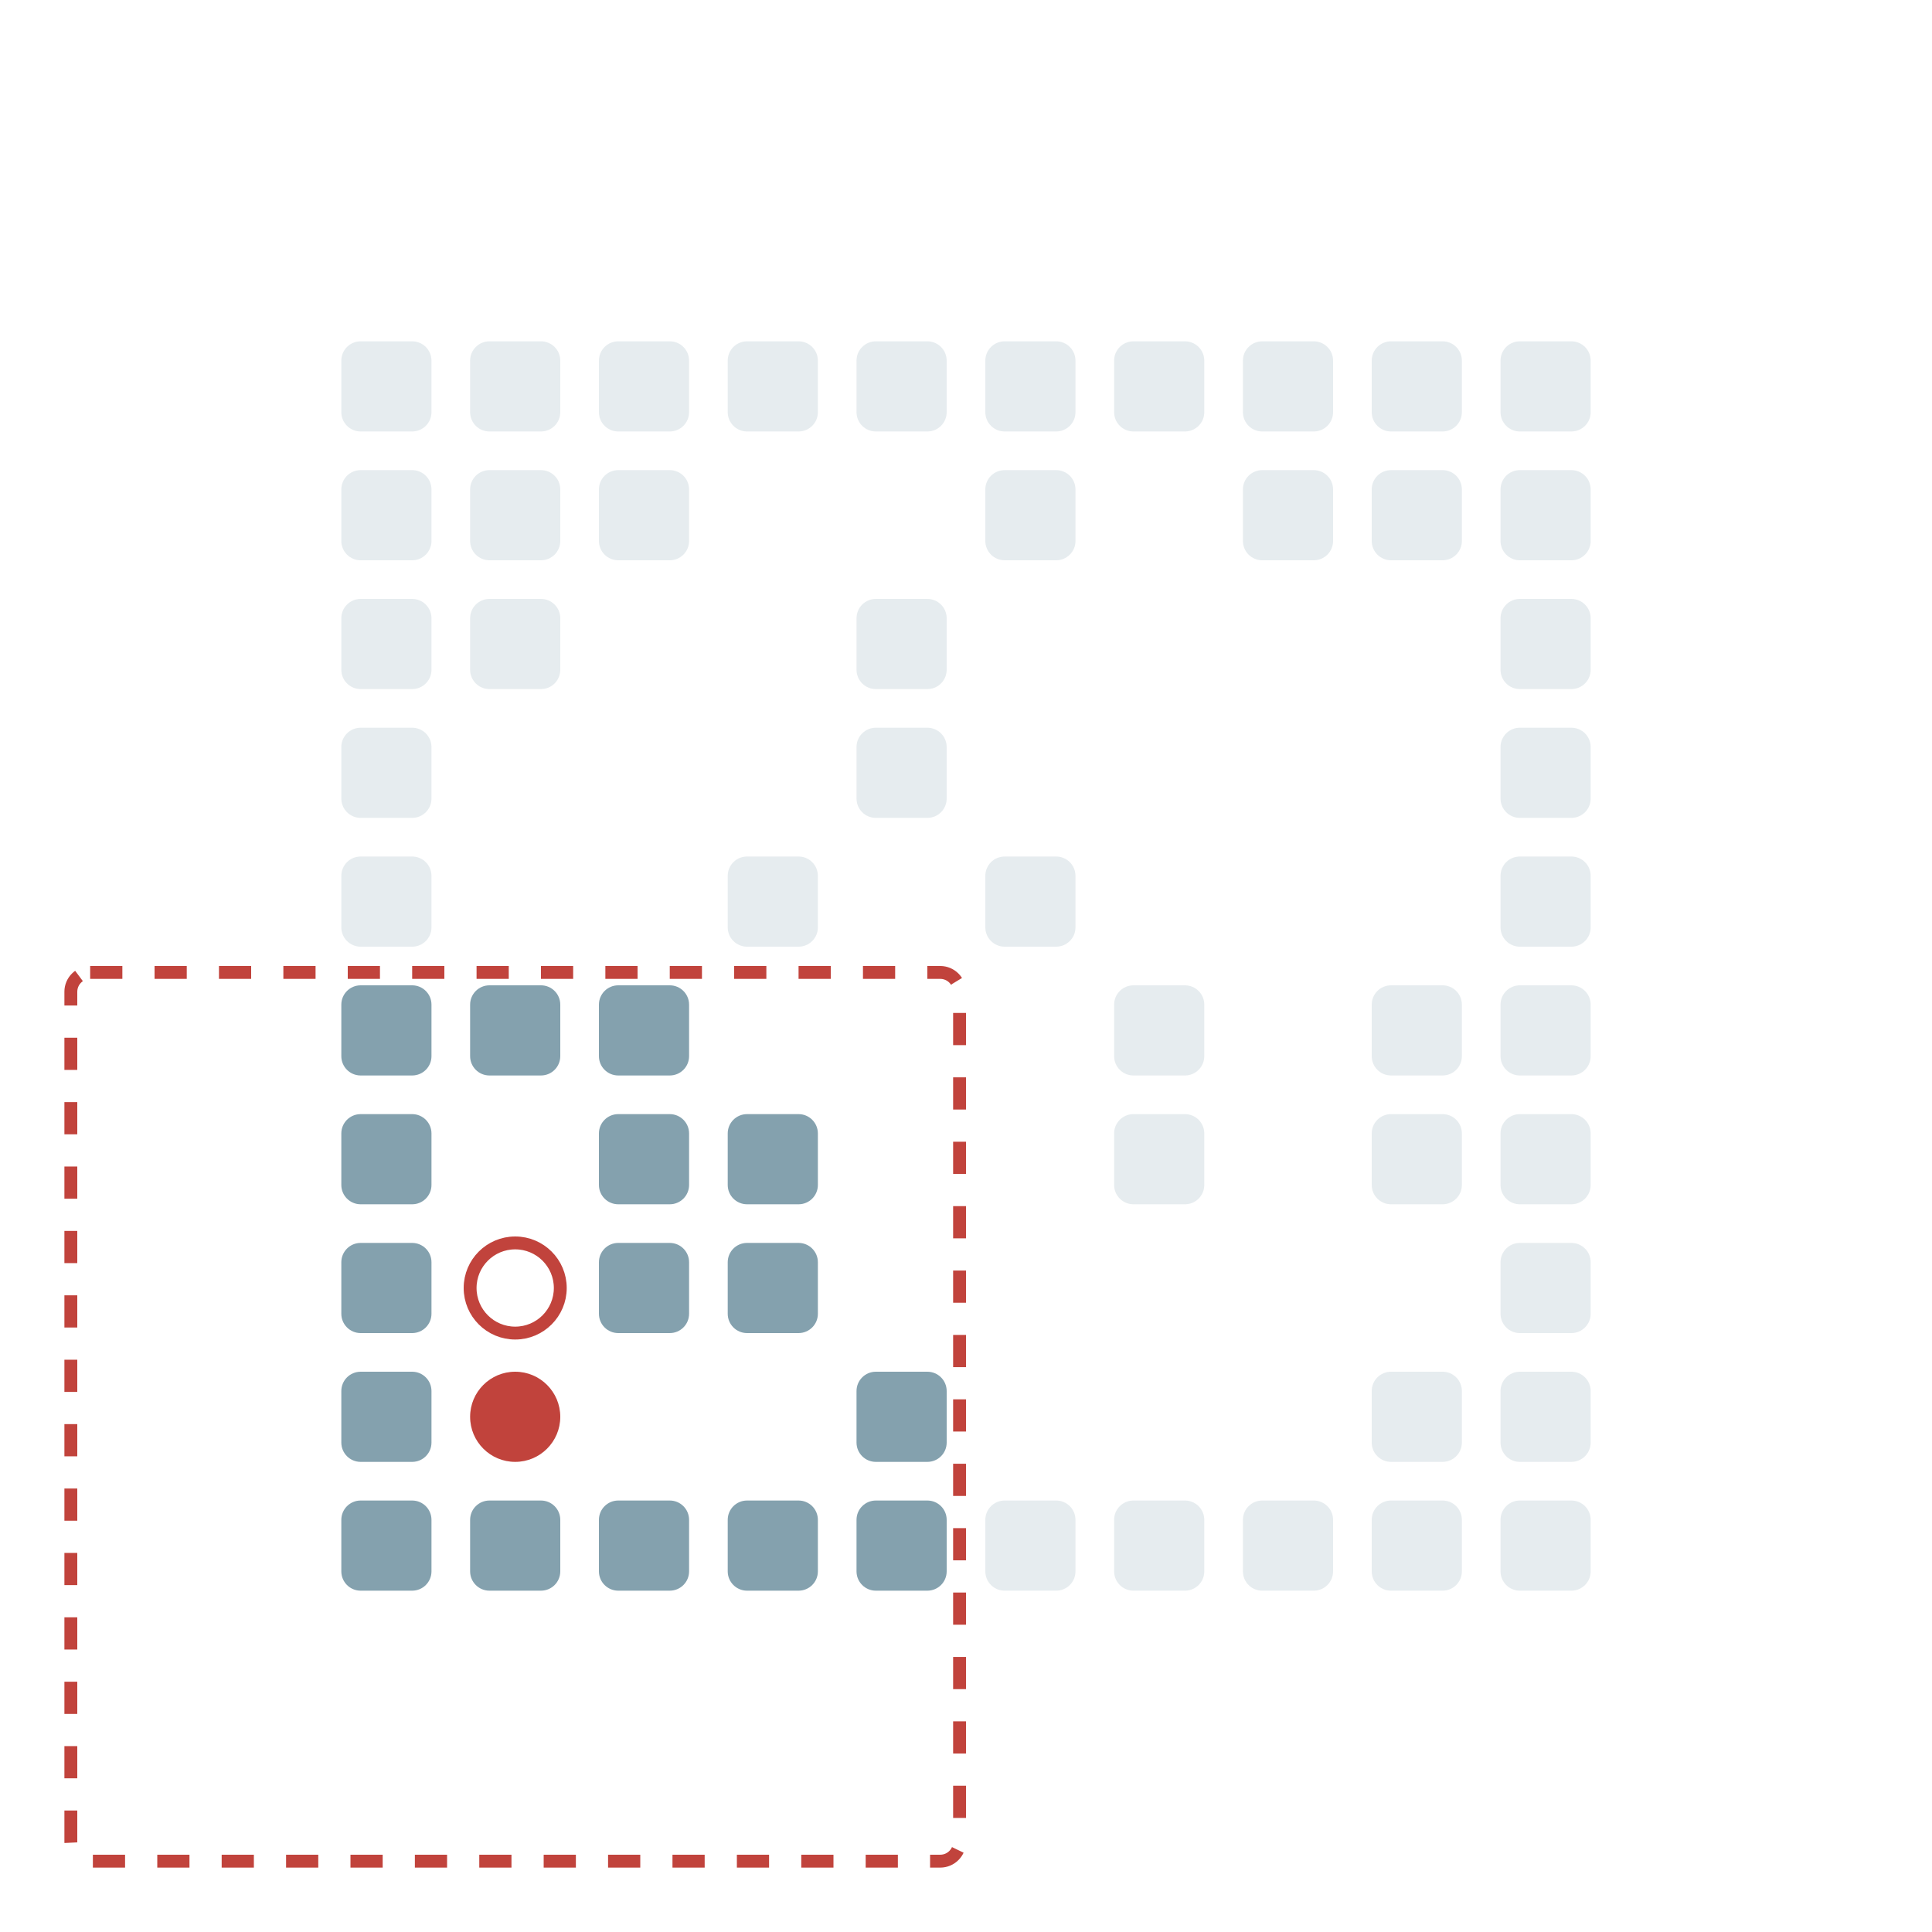
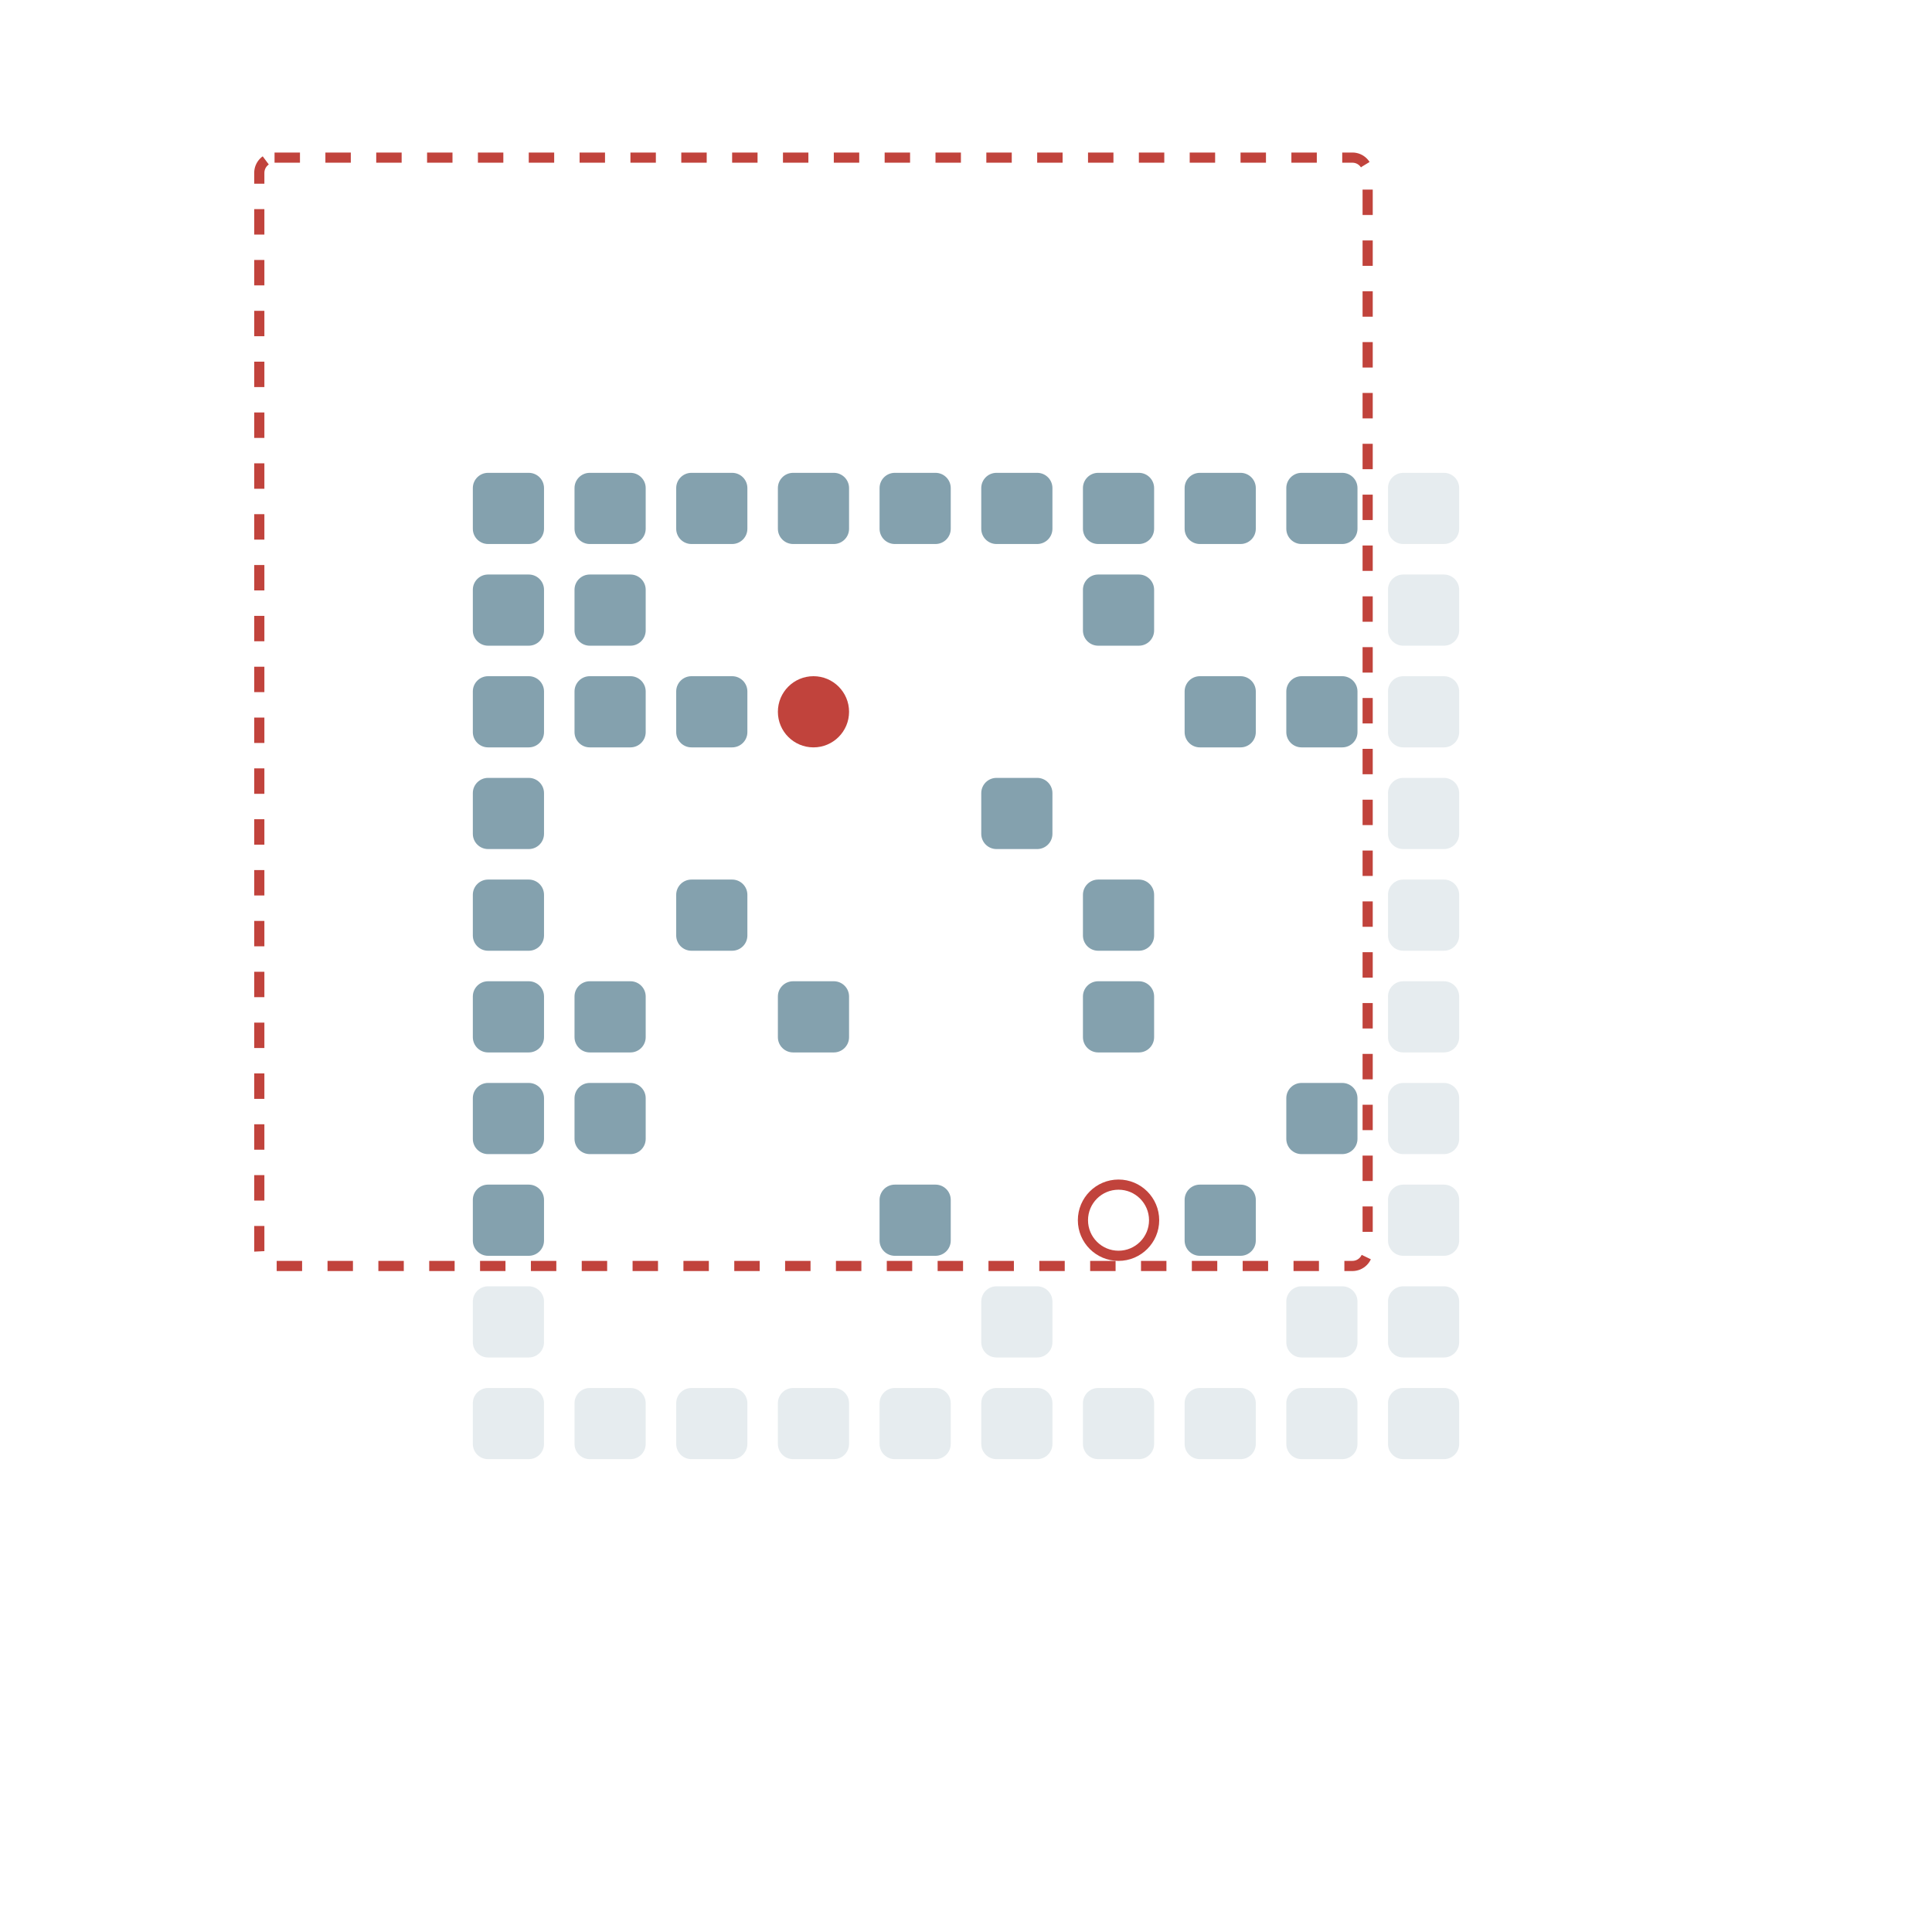
- <svg xmlns="http://www.w3.org/2000/svg" width="150" height="150" viewBox="0 -1500 1500 1500">
+ <svg xmlns="http://www.w3.org/2000/svg" width="190" height="190" viewBox="0 -1900 1900 1900">
  <defs>

</defs>
-   <rect fill="#84A1AE" height="70" rx="15" width="70" x="265" y="-335">
-     <animate attributeName="opacity" dur="8.4s" keyTimes="0.0;0.032;1.0" repeatCount="indefinite" values="1.0;1.0;1.0" />
+   <rect fill="#84A1AE" height="70" opacity="0.2" rx="15" width="70" x="465" y="-535">
+     <animate attributeName="opacity" dur="11.76s" keyTimes="0.0;0.023;0.047;0.07;1.0" repeatCount="indefinite" values="0.2;0.2;0.2;1.0;1.0" />
  </rect>
-   <rect fill="#84A1AE" height="70" rx="15" width="70" x="265" y="-435">
-     <animate attributeName="opacity" dur="8.4s" keyTimes="0.0;0.032;1.0" repeatCount="indefinite" values="1.0;1.0;1.0" />
-   </rect>
-   <rect fill="#84A1AE" height="70" rx="15" width="70" x="265" y="-535">
-     <animate attributeName="opacity" dur="8.4s" keyTimes="0.0;0.032;1.0" repeatCount="indefinite" values="1.0;1.0;1.0" />
-   </rect>
-   <rect fill="#84A1AE" height="70" rx="15" width="70" x="265" y="-635">
-     <animate attributeName="opacity" dur="8.4s" keyTimes="0.0;0.032;1.0" repeatCount="indefinite" values="1.0;1.0;1.0" />
-   </rect>
-   <rect fill="#84A1AE" height="70" rx="15" width="70" x="265" y="-735">
-     <animate attributeName="opacity" dur="8.4s" keyTimes="0.0;0.032;1.0" repeatCount="indefinite" values="1.0;1.0;1.0" />
-   </rect>
-   <rect fill="#84A1AE" height="70" opacity="0.2" rx="15" width="70" x="265" y="-835">
-     <animate attributeName="opacity" dur="8.4s" keyTimes="0.0;0.032;0.935;0.968;1.0" repeatCount="indefinite" values="0.2;0.2;0.2;1.0;1.0" />
-   </rect>
-   <rect fill="#84A1AE" height="70" opacity="0.2" rx="15" width="70" x="265" y="-935">
-     <animate attributeName="opacity" dur="8.4s" keyTimes="0.0;0.032;1.0" repeatCount="indefinite" values="0.2;0.2;0.2" />
-   </rect>
-   <rect fill="#84A1AE" height="70" opacity="0.2" rx="15" width="70" x="265" y="-1035">
-     <animate attributeName="opacity" dur="8.4s" keyTimes="0.0;0.032;1.0" repeatCount="indefinite" values="0.2;0.2;0.2" />
-   </rect>
-   <rect fill="#84A1AE" height="70" opacity="0.2" rx="15" width="70" x="265" y="-1135">
-     <animate attributeName="opacity" dur="8.4s" keyTimes="0.0;0.032;1.0" repeatCount="indefinite" values="0.2;0.2;0.2" />
-   </rect>
-   <rect fill="#84A1AE" height="70" opacity="0.2" rx="15" width="70" x="265" y="-1235">
-     <animate attributeName="opacity" dur="8.4s" keyTimes="0.0;0.032;1.0" repeatCount="indefinite" values="0.2;0.2;0.2" />
-   </rect>
-   <rect fill="#84A1AE" height="70" rx="15" width="70" x="365" y="-335">
-     <animate attributeName="opacity" dur="8.4s" keyTimes="0.0;0.032;1.0" repeatCount="indefinite" values="1.0;1.0;1.0" />
-   </rect>
-   <rect fill="#84A1AE" height="70" rx="15" width="70" x="365" y="-735">
-     <animate attributeName="opacity" dur="8.4s" keyTimes="0.0;0.032;1.0" repeatCount="indefinite" values="1.0;1.0;1.0" />
-   </rect>
-   <rect fill="#84A1AE" height="70" opacity="0.2" rx="15" width="70" x="365" y="-1035">
-     <animate attributeName="opacity" dur="8.4s" keyTimes="0.0;0.032;1.0" repeatCount="indefinite" values="0.2;0.2;0.2" />
-   </rect>
-   <rect fill="#84A1AE" height="70" opacity="0.2" rx="15" width="70" x="365" y="-1135">
-     <animate attributeName="opacity" dur="8.4s" keyTimes="0.0;0.032;1.0" repeatCount="indefinite" values="0.2;0.2;0.2" />
-   </rect>
-   <rect fill="#84A1AE" height="70" opacity="0.2" rx="15" width="70" x="365" y="-1235">
-     <animate attributeName="opacity" dur="8.4s" keyTimes="0.0;0.032;1.0" repeatCount="indefinite" values="0.2;0.2;0.2" />
-   </rect>
-   <rect fill="#84A1AE" height="70" rx="15" width="70" x="465" y="-335">
-     <animate attributeName="opacity" dur="8.4s" keyTimes="0.0;0.032;1.0" repeatCount="indefinite" values="1.0;1.0;1.0" />
-   </rect>
-   <rect fill="#84A1AE" height="70" rx="15" width="70" x="465" y="-535">
-     <animate attributeName="opacity" dur="8.4s" keyTimes="0.0;0.032;1.0" repeatCount="indefinite" values="1.0;1.0;1.0" />
-   </rect>
-   <rect fill="#84A1AE" height="70" rx="15" width="70" x="465" y="-635">
-     <animate attributeName="opacity" dur="8.4s" keyTimes="0.0;0.032;1.0" repeatCount="indefinite" values="1.0;1.0;1.0" />
+   <rect fill="#84A1AE" height="70" opacity="0.2" rx="15" width="70" x="465" y="-635">
+     <animate attributeName="opacity" dur="11.76s" keyTimes="0.0;0.023;0.047;1.0" repeatCount="indefinite" values="0.2;0.2;1.0;1.0" />
  </rect>
  <rect fill="#84A1AE" height="70" rx="15" width="70" x="465" y="-735">
-     <animate attributeName="opacity" dur="8.4s" keyTimes="0.0;0.032;1.0" repeatCount="indefinite" values="1.0;1.0;1.0" />
+     <animate attributeName="opacity" dur="11.76s" keyTimes="0.0;0.023;1.0" repeatCount="indefinite" values="1.0;1.0;1.0" />
  </rect>
-   <rect fill="#84A1AE" height="70" opacity="0.2" rx="15" width="70" x="465" y="-1135">
-     <animate attributeName="opacity" dur="8.4s" keyTimes="0.0;0.032;1.0" repeatCount="indefinite" values="0.2;0.2;0.2" />
+   <rect fill="#84A1AE" height="70" rx="15" width="70" x="465" y="-835">
+     <animate attributeName="opacity" dur="11.76s" keyTimes="0.0;0.023;1.0" repeatCount="indefinite" values="1.0;1.0;1.0" />
  </rect>
-   <rect fill="#84A1AE" height="70" opacity="0.2" rx="15" width="70" x="465" y="-1235">
-     <animate attributeName="opacity" dur="8.4s" keyTimes="0.0;0.032;1.0" repeatCount="indefinite" values="0.2;0.2;0.2" />
+   <rect fill="#84A1AE" height="70" rx="15" width="70" x="465" y="-935">
+     <animate attributeName="opacity" dur="11.76s" keyTimes="0.0;0.023;1.0" repeatCount="indefinite" values="1.0;1.0;1.0" />
  </rect>
-   <rect fill="#84A1AE" height="70" rx="15" width="70" x="565" y="-335">
-     <animate attributeName="opacity" dur="8.4s" keyTimes="0.0;0.032;1.0" repeatCount="indefinite" values="1.0;1.0;1.0" />
+   <rect fill="#84A1AE" height="70" rx="15" width="70" x="465" y="-1035">
+     <animate attributeName="opacity" dur="11.76s" keyTimes="0.0;0.023;1.0" repeatCount="indefinite" values="1.0;1.0;1.0" />
  </rect>
-   <rect fill="#84A1AE" height="70" rx="15" width="70" x="565" y="-535">
-     <animate attributeName="opacity" dur="8.4s" keyTimes="0.0;0.032;1.0" repeatCount="indefinite" values="1.0;1.0;1.0" />
+   <rect fill="#84A1AE" height="70" rx="15" width="70" x="465" y="-1135">
+     <animate attributeName="opacity" dur="11.76s" keyTimes="0.0;0.023;1.0" repeatCount="indefinite" values="1.0;1.0;1.0" />
  </rect>
-   <rect fill="#84A1AE" height="70" rx="15" width="70" x="565" y="-635">
-     <animate attributeName="opacity" dur="8.4s" keyTimes="0.0;0.032;1.0" repeatCount="indefinite" values="1.0;1.0;1.0" />
+   <rect fill="#84A1AE" height="70" rx="15" width="70" x="465" y="-1235">
+     <animate attributeName="opacity" dur="11.76s" keyTimes="0.0;0.023;1.0" repeatCount="indefinite" values="1.0;1.0;1.0" />
  </rect>
-   <rect fill="#84A1AE" height="70" opacity="0.2" rx="15" width="70" x="565" y="-835">
-     <animate attributeName="opacity" dur="8.4s" keyTimes="0.0;0.032;0.935;0.968;1.0" repeatCount="indefinite" values="0.2;0.2;0.2;1.0;1.0" />
+   <rect fill="#84A1AE" height="70" rx="15" width="70" x="465" y="-1335">
+     <animate attributeName="opacity" dur="11.76s" keyTimes="0.0;0.023;1.0" repeatCount="indefinite" values="1.0;1.0;1.0" />
  </rect>
-   <rect fill="#84A1AE" height="70" opacity="0.2" rx="15" width="70" x="565" y="-1235">
-     <animate attributeName="opacity" dur="8.4s" keyTimes="0.0;0.032;1.0" repeatCount="indefinite" values="0.2;0.2;0.2" />
+   <rect fill="#84A1AE" height="70" rx="15" width="70" x="465" y="-1435">
+     <animate attributeName="opacity" dur="11.76s" keyTimes="0.0;0.023;1.0" repeatCount="indefinite" values="1.0;1.0;1.0" />
  </rect>
-   <rect fill="#84A1AE" height="70" rx="15" width="70" x="665" y="-335">
-     <animate attributeName="opacity" dur="8.4s" keyTimes="0.0;0.032;1.0" repeatCount="indefinite" values="1.0;1.0;1.0" />
+   <rect fill="#84A1AE" height="70" opacity="0.2" rx="15" width="70" x="565" y="-535">
+     <animate attributeName="opacity" dur="11.76s" keyTimes="0.0;0.023;0.047;0.07;1.0" repeatCount="indefinite" values="0.2;0.2;0.2;1.0;1.0" />
  </rect>
-   <rect fill="#84A1AE" height="70" rx="15" width="70" x="665" y="-435">
-     <animate attributeName="opacity" dur="8.4s" keyTimes="0.0;0.032;1.0" repeatCount="indefinite" values="1.0;1.0;1.0" />
+   <rect fill="#84A1AE" height="70" rx="15" width="70" x="565" y="-835">
+     <animate attributeName="opacity" dur="11.76s" keyTimes="0.0;0.023;1.0" repeatCount="indefinite" values="1.0;1.0;1.0" />
  </rect>
-   <rect fill="#84A1AE" height="70" opacity="0.2" rx="15" width="70" x="665" y="-935">
-     <animate attributeName="opacity" dur="8.4s" keyTimes="0.0;0.032;1.0" repeatCount="indefinite" values="0.2;0.2;0.2" />
+   <rect fill="#84A1AE" height="70" rx="15" width="70" x="565" y="-935">
+     <animate attributeName="opacity" dur="11.76s" keyTimes="0.0;0.023;1.0" repeatCount="indefinite" values="1.0;1.0;1.0" />
  </rect>
-   <rect fill="#84A1AE" height="70" opacity="0.2" rx="15" width="70" x="665" y="-1035">
-     <animate attributeName="opacity" dur="8.4s" keyTimes="0.0;0.032;1.0" repeatCount="indefinite" values="0.2;0.2;0.2" />
+   <rect fill="#84A1AE" height="70" rx="15" width="70" x="565" y="-1235">
+     <animate attributeName="opacity" dur="11.76s" keyTimes="0.0;0.023;1.0" repeatCount="indefinite" values="1.0;1.0;1.0" />
  </rect>
-   <rect fill="#84A1AE" height="70" opacity="0.2" rx="15" width="70" x="665" y="-1235">
-     <animate attributeName="opacity" dur="8.4s" keyTimes="0.0;0.032;1.0" repeatCount="indefinite" values="0.2;0.2;0.2" />
+   <rect fill="#84A1AE" height="70" rx="15" width="70" x="565" y="-1335">
+     <animate attributeName="opacity" dur="11.76s" keyTimes="0.0;0.023;1.0" repeatCount="indefinite" values="1.0;1.0;1.0" />
  </rect>
-   <rect fill="#84A1AE" height="70" opacity="0.2" rx="15" width="70" x="765" y="-335">
-     <animate attributeName="opacity" dur="8.4s" keyTimes="0.0;0.032;1.0" repeatCount="indefinite" values="0.2;0.2;0.2" />
+   <rect fill="#84A1AE" height="70" rx="15" width="70" x="565" y="-1435">
+     <animate attributeName="opacity" dur="11.76s" keyTimes="0.0;0.023;1.0" repeatCount="indefinite" values="1.0;1.0;1.0" />
  </rect>
-   <rect fill="#84A1AE" height="70" opacity="0.2" rx="15" width="70" x="765" y="-835">
-     <animate attributeName="opacity" dur="8.4s" keyTimes="0.0;0.032;1.0" repeatCount="indefinite" values="0.2;0.2;0.2" />
+   <rect fill="#84A1AE" height="70" opacity="0.2" rx="15" width="70" x="665" y="-535">
+     <animate attributeName="opacity" dur="11.76s" keyTimes="0.0;0.023;0.047;0.07;1.0" repeatCount="indefinite" values="0.2;0.2;0.2;1.0;1.0" />
  </rect>
-   <rect fill="#84A1AE" height="70" opacity="0.2" rx="15" width="70" x="765" y="-1135">
-     <animate attributeName="opacity" dur="8.4s" keyTimes="0.0;0.032;1.0" repeatCount="indefinite" values="0.2;0.2;0.2" />
+   <rect fill="#84A1AE" height="70" rx="15" width="70" x="665" y="-1035">
+     <animate attributeName="opacity" dur="11.76s" keyTimes="0.0;0.023;1.0" repeatCount="indefinite" values="1.0;1.0;1.0" />
  </rect>
-   <rect fill="#84A1AE" height="70" opacity="0.2" rx="15" width="70" x="765" y="-1235">
-     <animate attributeName="opacity" dur="8.4s" keyTimes="0.0;0.032;1.0" repeatCount="indefinite" values="0.2;0.2;0.2" />
+   <rect fill="#84A1AE" height="70" rx="15" width="70" x="665" y="-1235">
+     <animate attributeName="opacity" dur="11.76s" keyTimes="0.0;0.023;1.0" repeatCount="indefinite" values="1.0;1.0;1.0" />
  </rect>
-   <rect fill="#84A1AE" height="70" opacity="0.2" rx="15" width="70" x="865" y="-335">
-     <animate attributeName="opacity" dur="8.4s" keyTimes="0.0;0.032;1.0" repeatCount="indefinite" values="0.2;0.2;0.2" />
+   <rect fill="#84A1AE" height="70" rx="15" width="70" x="665" y="-1435">
+     <animate attributeName="opacity" dur="11.76s" keyTimes="0.0;0.023;1.0" repeatCount="indefinite" values="1.0;1.0;1.0" />
  </rect>
-   <rect fill="#84A1AE" height="70" opacity="0.2" rx="15" width="70" x="865" y="-635">
-     <animate attributeName="opacity" dur="8.4s" keyTimes="0.0;0.032;1.0" repeatCount="indefinite" values="0.2;0.2;0.2" />
+   <rect fill="#84A1AE" height="70" opacity="0.2" rx="15" width="70" x="765" y="-535">
+     <animate attributeName="opacity" dur="11.76s" keyTimes="0.0;0.023;0.047;0.07;1.0" repeatCount="indefinite" values="0.2;0.2;0.2;1.0;1.0" />
  </rect>
-   <rect fill="#84A1AE" height="70" opacity="0.2" rx="15" width="70" x="865" y="-735">
-     <animate attributeName="opacity" dur="8.4s" keyTimes="0.0;0.032;1.0" repeatCount="indefinite" values="0.2;0.2;0.2" />
+   <rect fill="#84A1AE" height="70" rx="15" width="70" x="765" y="-935">
+     <animate attributeName="opacity" dur="11.76s" keyTimes="0.0;0.023;1.0" repeatCount="indefinite" values="1.0;1.0;1.0" />
  </rect>
-   <rect fill="#84A1AE" height="70" opacity="0.2" rx="15" width="70" x="865" y="-1235">
-     <animate attributeName="opacity" dur="8.4s" keyTimes="0.0;0.032;1.0" repeatCount="indefinite" values="0.2;0.2;0.2" />
+   <rect fill="#84A1AE" height="70" rx="15" width="70" x="765" y="-1435">
+     <animate attributeName="opacity" dur="11.76s" keyTimes="0.0;0.023;1.0" repeatCount="indefinite" values="1.0;1.0;1.0" />
  </rect>
-   <rect fill="#84A1AE" height="70" opacity="0.2" rx="15" width="70" x="965" y="-335">
-     <animate attributeName="opacity" dur="8.4s" keyTimes="0.0;0.032;1.0" repeatCount="indefinite" values="0.2;0.2;0.2" />
+   <rect fill="#84A1AE" height="70" opacity="0.2" rx="15" width="70" x="865" y="-535">
+     <animate attributeName="opacity" dur="11.76s" keyTimes="0.0;0.023;0.047;0.07;1.0" repeatCount="indefinite" values="0.2;0.2;0.2;1.0;1.0" />
  </rect>
-   <rect fill="#84A1AE" height="70" opacity="0.2" rx="15" width="70" x="965" y="-1135">
-     <animate attributeName="opacity" dur="8.4s" keyTimes="0.0;0.032;1.0" repeatCount="indefinite" values="0.2;0.2;0.2" />
+   <rect fill="#84A1AE" height="70" rx="15" width="70" x="865" y="-735">
+     <animate attributeName="opacity" dur="11.76s" keyTimes="0.0;0.023;1.0" repeatCount="indefinite" values="1.0;1.0;1.0" />
  </rect>
-   <rect fill="#84A1AE" height="70" opacity="0.2" rx="15" width="70" x="965" y="-1235">
-     <animate attributeName="opacity" dur="8.4s" keyTimes="0.0;0.032;1.0" repeatCount="indefinite" values="0.2;0.2;0.2" />
+   <rect fill="#84A1AE" height="70" rx="15" width="70" x="865" y="-1435">
+     <animate attributeName="opacity" dur="11.76s" keyTimes="0.0;0.023;1.0" repeatCount="indefinite" values="1.0;1.0;1.0" />
  </rect>
-   <rect fill="#84A1AE" height="70" opacity="0.2" rx="15" width="70" x="1065" y="-335">
-     <animate attributeName="opacity" dur="8.4s" keyTimes="0.0;0.032;1.0" repeatCount="indefinite" values="0.2;0.2;0.2" />
+   <rect fill="#84A1AE" height="70" opacity="0.2" rx="15" width="70" x="965" y="-535">
+     <animate attributeName="opacity" dur="11.76s" keyTimes="0.0;0.023;0.047;0.07;1.0" repeatCount="indefinite" values="0.2;0.2;0.2;1.0;1.0" />
  </rect>
-   <rect fill="#84A1AE" height="70" opacity="0.2" rx="15" width="70" x="1065" y="-435">
-     <animate attributeName="opacity" dur="8.4s" keyTimes="0.0;0.032;1.0" repeatCount="indefinite" values="0.2;0.2;0.2" />
+   <rect fill="#84A1AE" height="70" opacity="0.2" rx="15" width="70" x="965" y="-635">
+     <animate attributeName="opacity" dur="11.76s" keyTimes="0.0;0.023;0.047;1.0" repeatCount="indefinite" values="0.2;0.2;1.0;1.0" />
  </rect>
-   <rect fill="#84A1AE" height="70" opacity="0.2" rx="15" width="70" x="1065" y="-635">
-     <animate attributeName="opacity" dur="8.4s" keyTimes="0.0;0.032;1.0" repeatCount="indefinite" values="0.2;0.2;0.2" />
+   <rect fill="#84A1AE" height="70" rx="15" width="70" x="965" y="-1135">
+     <animate attributeName="opacity" dur="11.76s" keyTimes="0.0;0.023;1.0" repeatCount="indefinite" values="1.0;1.0;1.0" />
  </rect>
-   <rect fill="#84A1AE" height="70" opacity="0.2" rx="15" width="70" x="1065" y="-735">
-     <animate attributeName="opacity" dur="8.4s" keyTimes="0.0;0.032;1.0" repeatCount="indefinite" values="0.2;0.2;0.2" />
+   <rect fill="#84A1AE" height="70" rx="15" width="70" x="965" y="-1435">
+     <animate attributeName="opacity" dur="11.76s" keyTimes="0.0;0.023;1.0" repeatCount="indefinite" values="1.0;1.0;1.0" />
  </rect>
-   <rect fill="#84A1AE" height="70" opacity="0.2" rx="15" width="70" x="1065" y="-1135">
-     <animate attributeName="opacity" dur="8.4s" keyTimes="0.0;0.032;1.0" repeatCount="indefinite" values="0.2;0.2;0.2" />
+   <rect fill="#84A1AE" height="70" opacity="0.2" rx="15" width="70" x="1065" y="-535">
+     <animate attributeName="opacity" dur="11.76s" keyTimes="0.0;0.023;0.047;0.07;1.0" repeatCount="indefinite" values="0.2;0.2;0.2;1.0;1.0" />
  </rect>
-   <rect fill="#84A1AE" height="70" opacity="0.2" rx="15" width="70" x="1065" y="-1235">
-     <animate attributeName="opacity" dur="8.4s" keyTimes="0.0;0.032;1.0" repeatCount="indefinite" values="0.2;0.2;0.2" />
+   <rect fill="#84A1AE" height="70" rx="15" width="70" x="1065" y="-935">
+     <animate attributeName="opacity" dur="11.76s" keyTimes="0.0;0.023;1.0" repeatCount="indefinite" values="1.0;1.0;1.0" />
  </rect>
-   <rect fill="#84A1AE" height="70" opacity="0.2" rx="15" width="70" x="1165" y="-335">
-     <animate attributeName="opacity" dur="8.4s" keyTimes="0.0;0.032;1.0" repeatCount="indefinite" values="0.2;0.2;0.2" />
+   <rect fill="#84A1AE" height="70" rx="15" width="70" x="1065" y="-1035">
+     <animate attributeName="opacity" dur="11.76s" keyTimes="0.0;0.023;1.0" repeatCount="indefinite" values="1.0;1.0;1.0" />
  </rect>
-   <rect fill="#84A1AE" height="70" opacity="0.2" rx="15" width="70" x="1165" y="-435">
-     <animate attributeName="opacity" dur="8.4s" keyTimes="0.0;0.032;1.0" repeatCount="indefinite" values="0.2;0.2;0.2" />
+   <rect fill="#84A1AE" height="70" rx="15" width="70" x="1065" y="-1335">
+     <animate attributeName="opacity" dur="11.76s" keyTimes="0.0;0.023;1.0" repeatCount="indefinite" values="1.0;1.0;1.0" />
+   </rect>
+   <rect fill="#84A1AE" height="70" rx="15" width="70" x="1065" y="-1435">
+     <animate attributeName="opacity" dur="11.76s" keyTimes="0.0;0.023;1.0" repeatCount="indefinite" values="1.0;1.0;1.0" />
  </rect>
  <rect fill="#84A1AE" height="70" opacity="0.2" rx="15" width="70" x="1165" y="-535">
-     <animate attributeName="opacity" dur="8.4s" keyTimes="0.0;0.032;1.0" repeatCount="indefinite" values="0.2;0.2;0.2" />
+     <animate attributeName="opacity" dur="11.76s" keyTimes="0.0;0.023;0.047;0.07;1.0" repeatCount="indefinite" values="0.2;0.2;0.2;1.0;1.0" />
  </rect>
-   <rect fill="#84A1AE" height="70" opacity="0.2" rx="15" width="70" x="1165" y="-635">
-     <animate attributeName="opacity" dur="8.4s" keyTimes="0.0;0.032;1.0" repeatCount="indefinite" values="0.2;0.2;0.2" />
+   <rect fill="#84A1AE" height="70" rx="15" width="70" x="1165" y="-735">
+     <animate attributeName="opacity" dur="11.76s" keyTimes="0.0;0.023;1.0" repeatCount="indefinite" values="1.0;1.0;1.0" />
  </rect>
-   <rect fill="#84A1AE" height="70" opacity="0.2" rx="15" width="70" x="1165" y="-735">
-     <animate attributeName="opacity" dur="8.4s" keyTimes="0.0;0.032;1.0" repeatCount="indefinite" values="0.2;0.2;0.2" />
+   <rect fill="#84A1AE" height="70" rx="15" width="70" x="1165" y="-1235">
+     <animate attributeName="opacity" dur="11.76s" keyTimes="0.0;0.023;1.0" repeatCount="indefinite" values="1.0;1.0;1.0" />
  </rect>
-   <rect fill="#84A1AE" height="70" opacity="0.2" rx="15" width="70" x="1165" y="-835">
-     <animate attributeName="opacity" dur="8.4s" keyTimes="0.0;0.032;1.0" repeatCount="indefinite" values="0.2;0.2;0.2" />
+   <rect fill="#84A1AE" height="70" rx="15" width="70" x="1165" y="-1435">
+     <animate attributeName="opacity" dur="11.76s" keyTimes="0.0;0.023;1.0" repeatCount="indefinite" values="1.0;1.0;1.0" />
  </rect>
-   <rect fill="#84A1AE" height="70" opacity="0.2" rx="15" width="70" x="1165" y="-935">
-     <animate attributeName="opacity" dur="8.4s" keyTimes="0.0;0.032;1.0" repeatCount="indefinite" values="0.2;0.2;0.2" />
+   <rect fill="#84A1AE" height="70" opacity="0.2" rx="15" width="70" x="1265" y="-535">
+     <animate attributeName="opacity" dur="11.76s" keyTimes="0.0;0.023;0.047;0.07;1.0" repeatCount="indefinite" values="0.2;0.2;0.2;1.0;1.0" />
  </rect>
-   <rect fill="#84A1AE" height="70" opacity="0.2" rx="15" width="70" x="1165" y="-1035">
-     <animate attributeName="opacity" dur="8.4s" keyTimes="0.0;0.032;1.0" repeatCount="indefinite" values="0.2;0.2;0.2" />
+   <rect fill="#84A1AE" height="70" opacity="0.2" rx="15" width="70" x="1265" y="-635">
+     <animate attributeName="opacity" dur="11.76s" keyTimes="0.0;0.023;0.047;1.0" repeatCount="indefinite" values="0.2;0.2;1.0;1.0" />
  </rect>
-   <rect fill="#84A1AE" height="70" opacity="0.2" rx="15" width="70" x="1165" y="-1135">
-     <animate attributeName="opacity" dur="8.4s" keyTimes="0.0;0.032;1.0" repeatCount="indefinite" values="0.2;0.2;0.2" />
+   <rect fill="#84A1AE" height="70" rx="15" width="70" x="1265" y="-835">
+     <animate attributeName="opacity" dur="11.76s" keyTimes="0.0;0.023;1.0" repeatCount="indefinite" values="1.0;1.0;1.0" />
  </rect>
-   <rect fill="#84A1AE" height="70" opacity="0.2" rx="15" width="70" x="1165" y="-1235">
-     <animate attributeName="opacity" dur="8.4s" keyTimes="0.0;0.032;1.0" repeatCount="indefinite" values="0.2;0.2;0.2" />
+   <rect fill="#84A1AE" height="70" rx="15" width="70" x="1265" y="-1235">
+     <animate attributeName="opacity" dur="11.76s" keyTimes="0.0;0.023;1.0" repeatCount="indefinite" values="1.0;1.0;1.0" />
  </rect>
-   <circle cx="400" cy="-400" fill="#c1433c" r="35">
-     <animate attributeName="cy" dur="8.4s" keyTimes="0.0;0.032;0.935;0.968;1.0" repeatCount="indefinite" values="-400;-400;-400;-500;-500" />
-     <animate attributeName="cx" dur="8.4s" keyTimes="0.0;0.032;1.0" repeatCount="indefinite" values="400;400;400" />
-     <animate attributeName="visibility" dur="8.4s" keyTimes="0.0;0.032;0.935;0.968;1.0" repeatCount="indefinite" values="visible;visible;visible;hidden;hidden" />
-     <animate attributeName="opacity" dur="8.4s" keyTimes="0.0;0.032;1.0" repeatCount="indefinite" values="1.0;1.0;1.0" />
+   <rect fill="#84A1AE" height="70" rx="15" width="70" x="1265" y="-1435">
+     <animate attributeName="opacity" dur="11.76s" keyTimes="0.0;0.023;1.0" repeatCount="indefinite" values="1.0;1.0;1.0" />
+   </rect>
+   <rect fill="#84A1AE" height="70" opacity="0.2" rx="15" width="70" x="1365" y="-535">
+     <animate attributeName="opacity" dur="11.76s" keyTimes="0.0;0.023;0.07;0.093;1.0" repeatCount="indefinite" values="0.2;0.2;0.2;1.0;1.0" />
+   </rect>
+   <rect fill="#84A1AE" height="70" opacity="0.2" rx="15" width="70" x="1365" y="-635">
+     <animate attributeName="opacity" dur="11.76s" keyTimes="0.0;0.023;0.07;0.093;1.0" repeatCount="indefinite" values="0.2;0.2;0.2;1.0;1.0" />
+   </rect>
+   <rect fill="#84A1AE" height="70" opacity="0.2" rx="15" width="70" x="1365" y="-735">
+     <animate attributeName="opacity" dur="11.76s" keyTimes="0.0;0.023;0.07;0.093;1.0" repeatCount="indefinite" values="0.2;0.2;0.2;1.0;1.0" />
+   </rect>
+   <rect fill="#84A1AE" height="70" opacity="0.2" rx="15" width="70" x="1365" y="-835">
+     <animate attributeName="opacity" dur="11.76s" keyTimes="0.0;0.023;0.07;0.093;1.0" repeatCount="indefinite" values="0.2;0.2;0.2;1.0;1.0" />
+   </rect>
+   <rect fill="#84A1AE" height="70" opacity="0.2" rx="15" width="70" x="1365" y="-935">
+     <animate attributeName="opacity" dur="11.76s" keyTimes="0.0;0.023;0.07;0.093;1.0" repeatCount="indefinite" values="0.2;0.2;0.2;1.0;1.0" />
+   </rect>
+   <rect fill="#84A1AE" height="70" opacity="0.2" rx="15" width="70" x="1365" y="-1035">
+     <animate attributeName="opacity" dur="11.76s" keyTimes="0.0;0.023;0.07;0.093;1.0" repeatCount="indefinite" values="0.2;0.2;0.2;1.0;1.0" />
+   </rect>
+   <rect fill="#84A1AE" height="70" opacity="0.2" rx="15" width="70" x="1365" y="-1135">
+     <animate attributeName="opacity" dur="11.76s" keyTimes="0.0;0.023;0.07;0.093;1.0" repeatCount="indefinite" values="0.2;0.2;0.2;1.0;1.0" />
+   </rect>
+   <rect fill="#84A1AE" height="70" opacity="0.2" rx="15" width="70" x="1365" y="-1235">
+     <animate attributeName="opacity" dur="11.76s" keyTimes="0.0;0.023;0.07;0.093;1.0" repeatCount="indefinite" values="0.2;0.2;0.2;1.0;1.0" />
+   </rect>
+   <rect fill="#84A1AE" height="70" opacity="0.2" rx="15" width="70" x="1365" y="-1335">
+     <animate attributeName="opacity" dur="11.76s" keyTimes="0.0;0.023;0.07;0.093;1.0" repeatCount="indefinite" values="0.2;0.2;0.2;1.0;1.0" />
+   </rect>
+   <rect fill="#84A1AE" height="70" opacity="0.2" rx="15" width="70" x="1365" y="-1435">
+     <animate attributeName="opacity" dur="11.76s" keyTimes="0.0;0.023;0.07;0.093;1.0" repeatCount="indefinite" values="0.2;0.2;0.2;1.0;1.0" />
+   </rect>
+   <circle cx="800" cy="-1200" fill="#c1433c" r="35">
+     <animate attributeName="cy" dur="11.76s" keyTimes="0.0;0.023;0.047;0.07;0.093;0.116;0.14;0.605;0.628;0.651;0.674;0.698;0.721;0.744;0.767;0.791;0.814;0.837;0.884;0.907;0.93;0.953;1.0" repeatCount="indefinite" values="-1200;-1200;-1100;-1000;-1000;-900;-800;-800;-700;-800;-700;-800;-700;-800;-700;-800;-700;-800;-800;-700;-800;-700;-700" />
+     <animate attributeName="cx" dur="11.76s" keyTimes="0.0;0.023;0.07;0.093;0.14;0.163;0.186;0.209;0.233;0.256;0.279;0.302;0.326;0.349;0.372;0.395;0.419;0.442;0.465;0.488;0.512;0.535;0.558;0.581;0.605;0.837;0.86;0.884;0.953;0.977;1.0" repeatCount="indefinite" values="800;800;800;900;900;800;900;800;900;800;900;800;900;800;900;800;800;900;800;900;800;900;800;900;1000;1000;1100;1000;1000;1100;1100" />
+     <animate attributeName="visibility" dur="11.76s" keyTimes="0.0;0.023;0.953;0.977;1.0" repeatCount="indefinite" values="visible;visible;visible;hidden;hidden" />
+     <animate attributeName="opacity" dur="11.76s" keyTimes="0.0;0.023;1.0" repeatCount="indefinite" values="1.0;1.0;1.0" />
  </circle>
-   <circle cx="400" cy="-500" fill="none" r="35" stroke="#c1433c" stroke-width="10">
-     <animate attributeName="visibility" dur="8.4s" keyTimes="0.0;0.032;0.935;0.968;1.0" repeatCount="indefinite" values="visible;visible;visible;hidden;hidden" />
+   <circle cx="1100" cy="-700" fill="none" r="35" stroke="#c1433c" stroke-width="10">
+     <animate attributeName="visibility" dur="11.76s" keyTimes="0.0;0.023;0.953;0.977;1.0" repeatCount="indefinite" values="visible;visible;visible;hidden;hidden" />
  </circle>
-   <rect fill="none" height="690" rx="15" stroke="#c1433c" stroke-dasharray="25" stroke-width="10" width="690" x="55" y="-745">
-     <animate attributeName="x" dur="8.4s" keyTimes="0.0;0.032;1.0" repeatCount="indefinite" values="55;55;55" />
-     <animate attributeName="y" dur="8.4s" keyTimes="0.0;0.032;0.935;0.968;1.0" repeatCount="indefinite" values="-745;-745;-745;-845;-845" />
-     <animate attributeName="visibility" dur="8.4s" keyTimes="0.0;0.032;0.935;0.968;1.0" repeatCount="indefinite" values="visible;visible;visible;hidden;hidden" />
+   <rect fill="none" height="1090" rx="15" stroke="#c1433c" stroke-dasharray="25" stroke-width="10" width="1090" x="255" y="-1745">
+     <animate attributeName="x" dur="11.76s" keyTimes="0.0;0.023;0.07;0.093;0.14;0.163;0.186;0.209;0.233;0.256;0.279;0.302;0.326;0.349;0.372;0.395;0.419;0.442;0.465;0.488;0.512;0.535;0.558;0.581;0.605;0.837;0.86;0.884;0.953;0.977;1.0" repeatCount="indefinite" values="255;255;255;355;355;255;355;255;355;255;355;255;355;255;355;255;255;355;255;355;255;355;255;355;455;455;555;455;455;555;555" />
+     <animate attributeName="y" dur="11.76s" keyTimes="0.0;0.023;0.047;0.07;0.093;0.116;0.14;0.605;0.628;0.651;0.674;0.698;0.721;0.744;0.767;0.791;0.814;0.837;0.884;0.907;0.93;0.953;1.0" repeatCount="indefinite" values="-1745;-1745;-1645;-1545;-1545;-1445;-1345;-1345;-1245;-1345;-1245;-1345;-1245;-1345;-1245;-1345;-1245;-1345;-1345;-1245;-1345;-1245;-1245" />
+     <animate attributeName="visibility" dur="11.76s" keyTimes="0.0;0.023;0.953;0.977;1.0" repeatCount="indefinite" values="visible;visible;visible;hidden;hidden" />
  </rect>
</svg>
